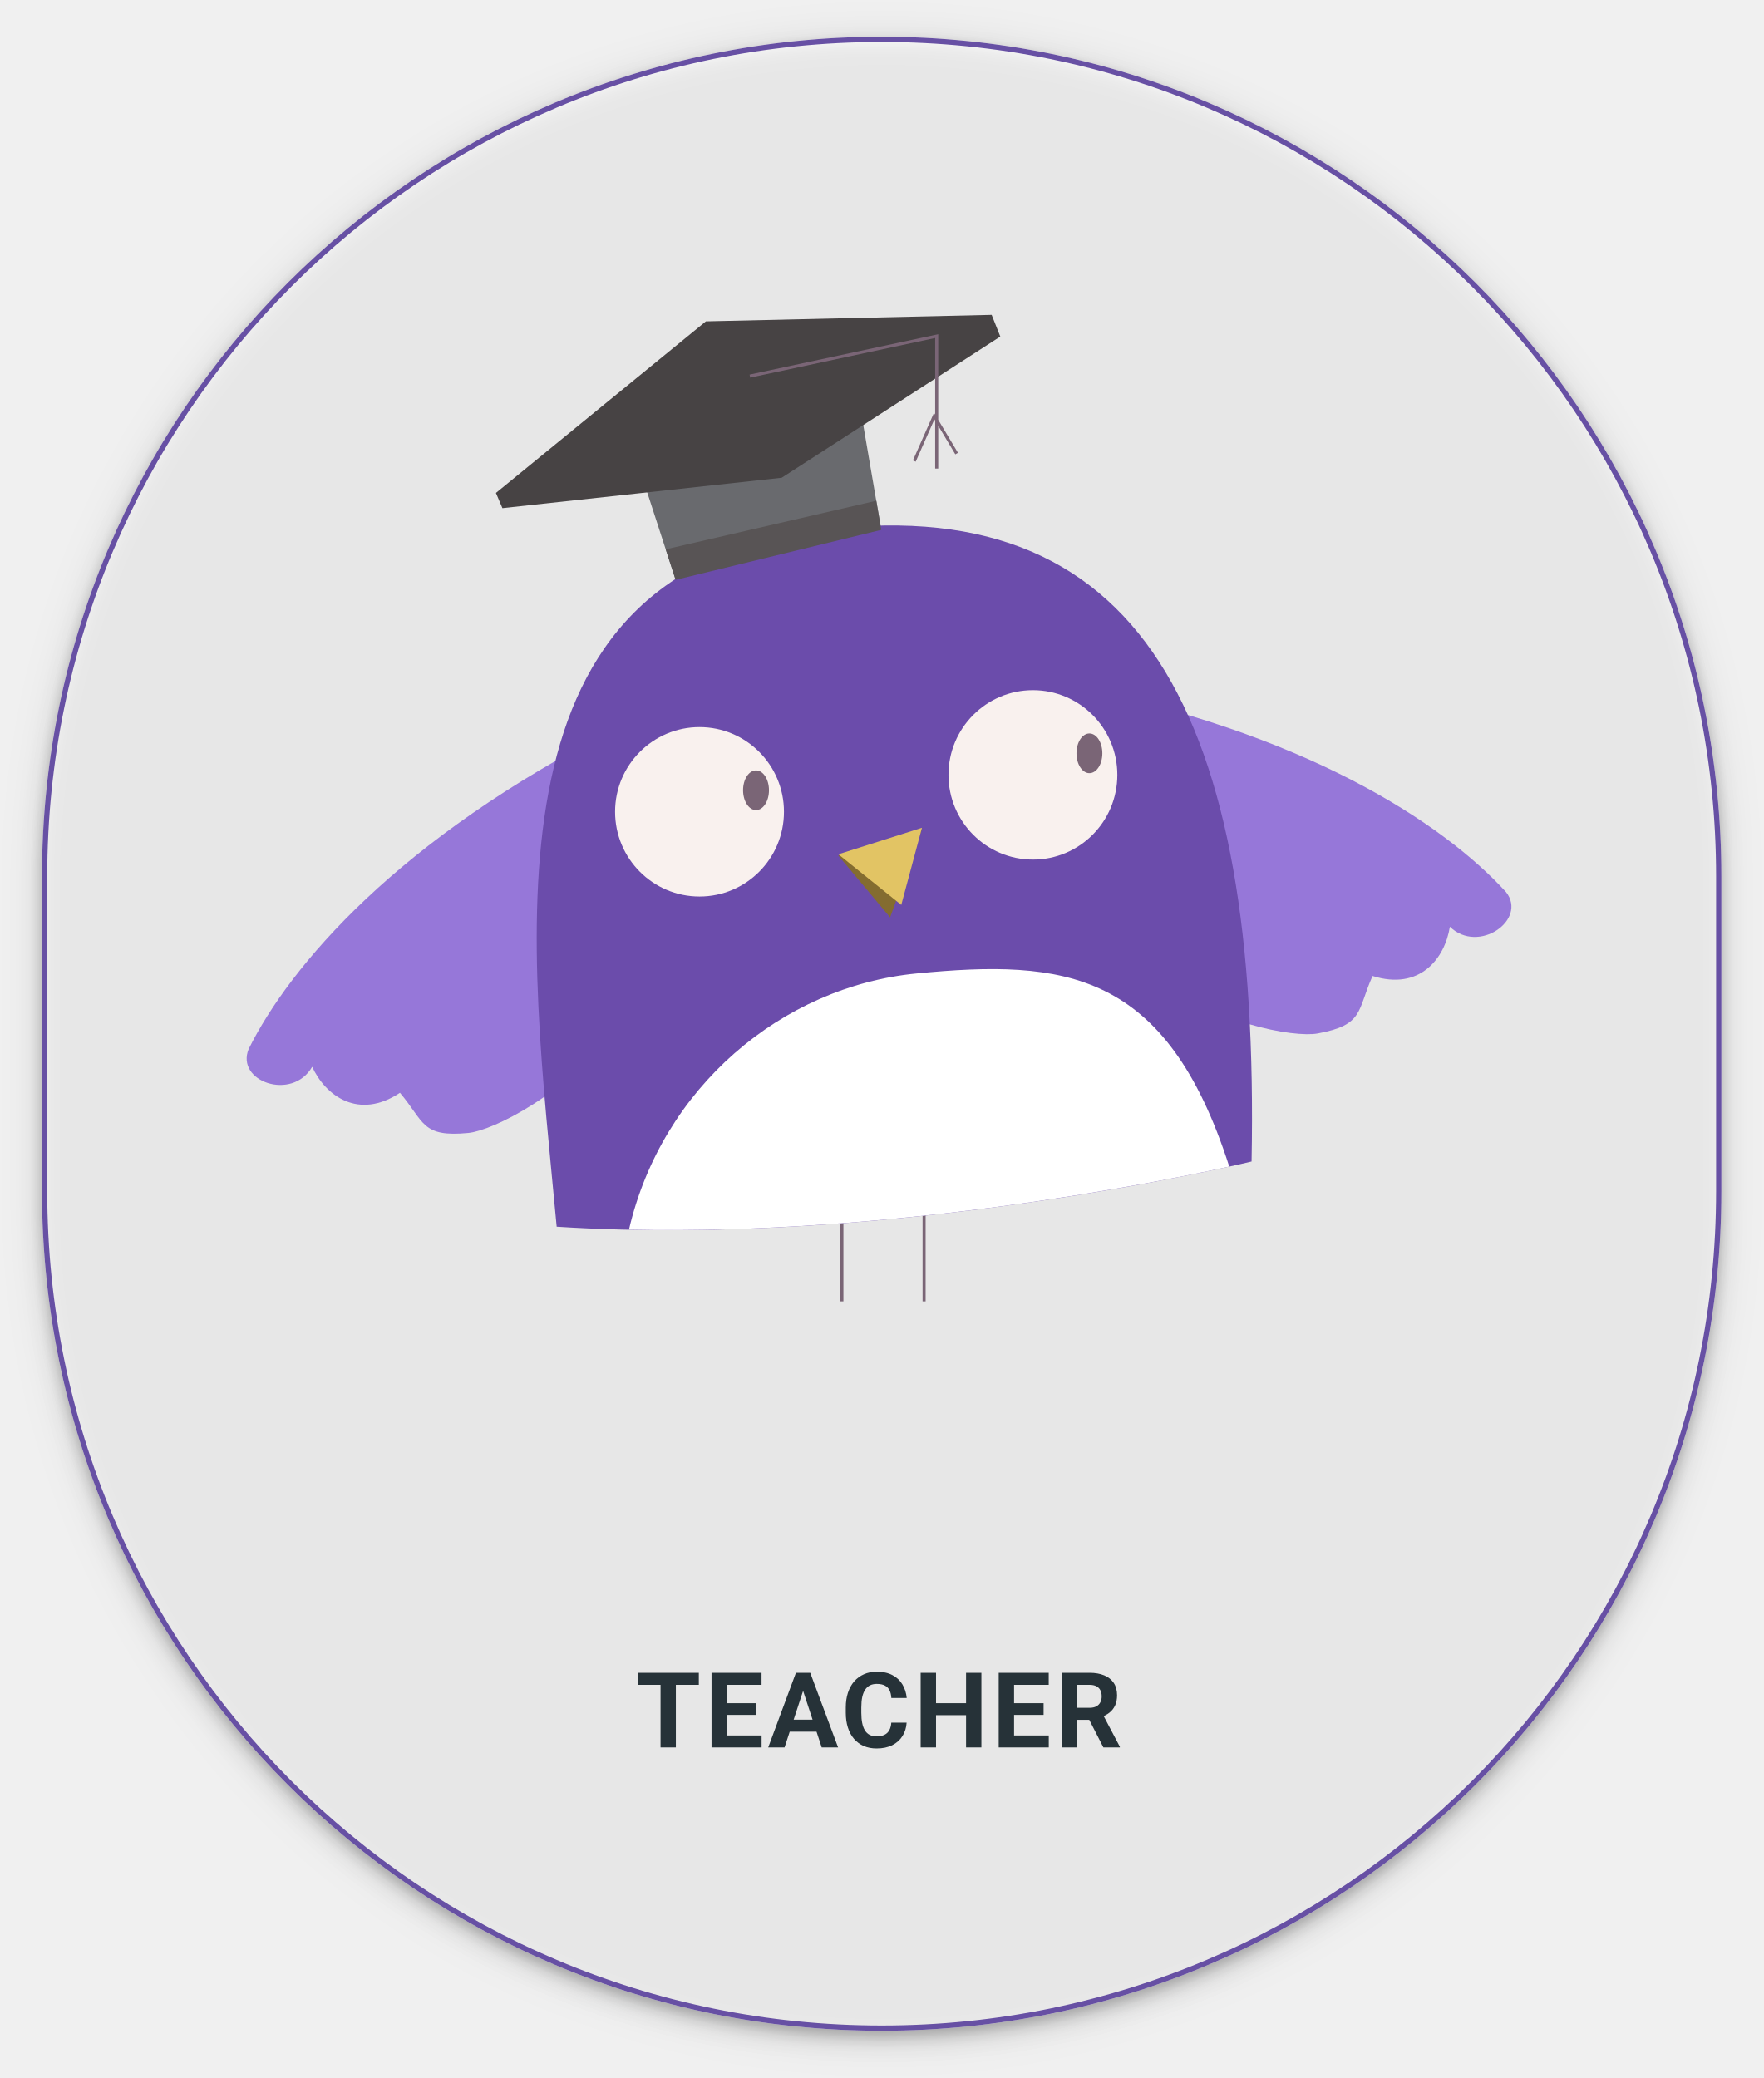
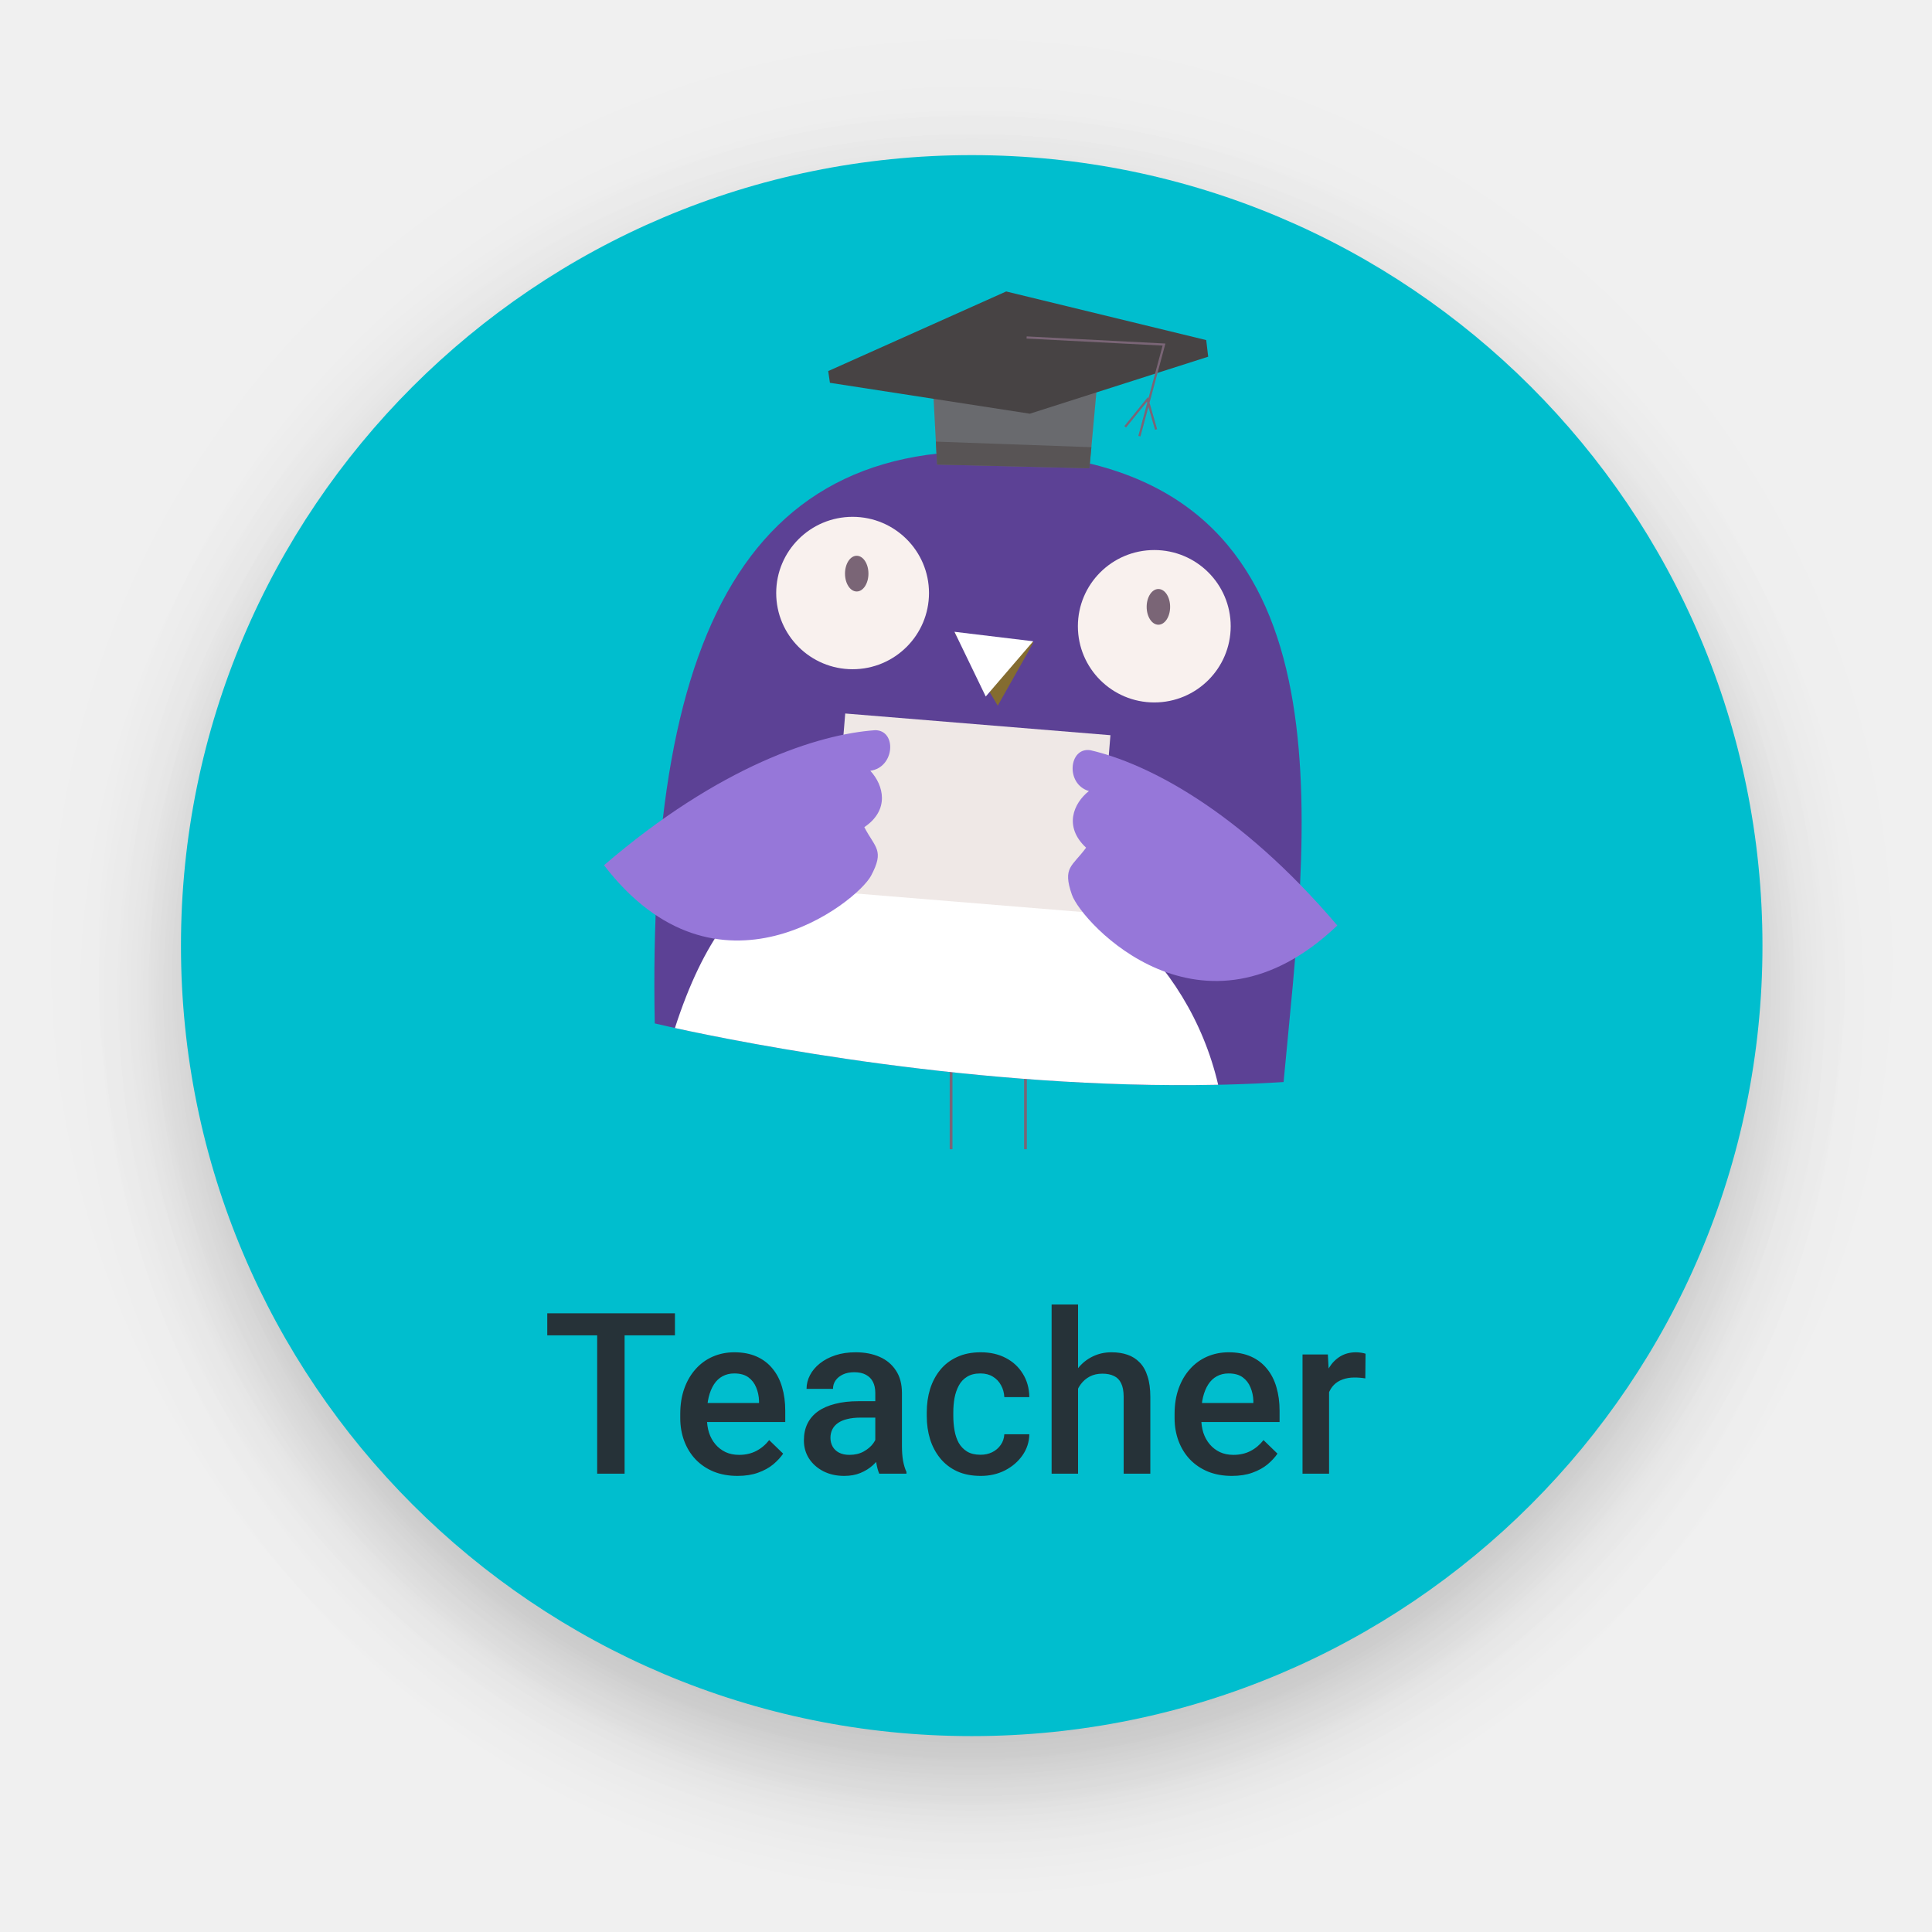
- <svg xmlns="http://www.w3.org/2000/svg" width="336" height="396" viewBox="0 0 336 396" fill="none">
-   <g filter="url(#filter0_ddd_489_1717)">
-     <rect x="8" y="7" width="320" height="380" rx="160" fill="white" fill-opacity="0.75" />
-     <path d="M202.726 130.519C248.687 139.309 275.118 157.001 286.976 170.004C291.108 175.254 281.75 181.909 276.268 176.607C275.327 182.633 270.555 188.839 261.539 185.987C258.557 192.602 259.952 195.308 251.093 196.942C242.119 198.598 188.723 186.267 202.72 130.519H202.726Z" fill="#9677D9" />
-     <path d="M117.571 138.696C75.783 159.824 55.217 184.131 47.382 199.904C44.842 206.088 55.671 209.908 59.484 203.299C62.036 208.835 68.325 213.484 76.213 208.252C80.892 213.787 80.288 216.774 89.251 215.905C98.342 215.024 146.297 188.43 117.565 138.702L117.571 138.696Z" fill="#9677D9" />
-     <path d="M160.71 230.202H160.129V247.999H160.71V230.202Z" fill="#7A6576" />
-     <path d="M176.374 230.202H175.793V247.999H176.374V230.202Z" fill="#7A6576" />
-     <path d="M128.739 110.499L122.555 91.46L163.802 76.976L167.923 100.979L128.739 110.499Z" fill="#696A6E" />
-     <path d="M106.074 233.766C101.127 180.369 90.816 110.416 154.337 101.311C217.859 92.199 240.133 136.491 238.483 221.347C238.483 221.347 170.421 237.908 106.074 233.766Z" fill="#6B4CAB" />
-     <path d="M149.382 154.702C149.382 145.789 142.181 138.562 133.293 138.562C124.405 138.562 117.203 145.789 117.203 154.702C117.203 163.615 124.405 170.848 133.293 170.848C142.181 170.848 149.382 163.621 149.382 154.702Z" fill="#F9F1EE" />
-     <path d="M146.525 150.595C146.525 152.689 145.42 154.381 144.06 154.381C142.7 154.381 141.59 152.689 141.59 150.595C141.59 148.501 142.694 146.815 144.06 146.815C145.426 146.815 146.525 148.507 146.525 150.595Z" fill="#7A6576" />
-     <path d="M212.904 147.663C212.904 138.75 205.702 131.522 196.82 131.522C187.938 131.522 180.73 138.75 180.73 147.663C180.73 156.576 187.932 163.809 196.82 163.809C205.708 163.809 212.904 156.582 212.904 147.663Z" fill="#F9F1EE" />
-     <path d="M210.05 143.554C210.05 145.648 208.946 147.34 207.586 147.34C206.226 147.34 205.121 145.648 205.121 143.554C205.121 141.46 206.22 139.774 207.586 139.774C208.952 139.774 210.05 141.466 210.05 143.554Z" fill="#7A6576" />
-     <path d="M159.727 163.028L169.608 174.823L175.671 158.041L159.727 163.028Z" fill="#846C30" />
-     <path d="M159.75 162.798L171.736 172.446L175.677 157.746L159.75 162.798Z" fill="#E2C464" />
-     <path d="M94.496 93.938L134.505 61.242L188.959 60L190.604 64.136L148.944 91.044L95.734 96.837L94.496 93.938Z" fill="#474344" />
-     <path d="M128.737 110.499L167.921 100.979L166.973 95.426L126.848 104.683L128.737 110.499Z" fill="#585455" />
-     <path d="M119.85 234.338C170.252 235.417 219.771 225.495 234.233 222.316C222.2 184.849 202.768 182.778 174.681 185.508C148.954 188.004 126.127 207.26 119.844 234.338H119.85Z" fill="white" />
-     <path d="M182.535 86.286L178.774 79.998V63.694L142.828 71.388L142.95 71.96L178.193 64.412V79.03L177.972 78.662L173.95 87.745L174.479 87.984L178.048 79.922L178.193 80.162V89.291H178.774V81.136L182.035 86.584L182.535 86.286Z" fill="#7A6576" />
-     <path d="M128.785 318.781V333H125.865V318.781H128.785ZM133.16 318.781V321.076H121.559V318.781H133.16ZM145.121 330.715V333H137.553V330.715H145.121ZM138.51 318.781V333H135.58V318.781H138.51ZM144.135 324.572V326.799H137.553V324.572H144.135ZM145.111 318.781V321.076H137.553V318.781H145.111ZM153.361 321.213L149.494 333H146.379L151.662 318.781H153.645L153.361 321.213ZM156.574 333L152.697 321.213L152.385 318.781H154.387L159.699 333H156.574ZM156.398 327.707V330.002H148.889V327.707H156.398ZM169.834 328.283H172.754C172.695 329.24 172.432 330.09 171.963 330.832C171.501 331.574 170.853 332.154 170.02 332.57C169.193 332.987 168.197 333.195 167.031 333.195C166.12 333.195 165.303 333.039 164.58 332.727C163.857 332.408 163.239 331.952 162.725 331.359C162.217 330.767 161.829 330.051 161.562 329.211C161.296 328.371 161.162 327.43 161.162 326.389V325.402C161.162 324.361 161.299 323.42 161.572 322.58C161.852 321.734 162.249 321.014 162.764 320.422C163.285 319.829 163.906 319.374 164.629 319.055C165.352 318.736 166.159 318.576 167.051 318.576C168.236 318.576 169.235 318.791 170.049 319.221C170.869 319.65 171.504 320.243 171.953 320.998C172.409 321.753 172.682 322.613 172.773 323.576H169.844C169.811 323.003 169.697 322.518 169.502 322.121C169.307 321.717 169.01 321.415 168.613 321.213C168.223 321.005 167.702 320.9 167.051 320.9C166.562 320.9 166.136 320.992 165.771 321.174C165.407 321.356 165.101 321.633 164.854 322.004C164.606 322.375 164.421 322.844 164.297 323.41C164.18 323.97 164.121 324.628 164.121 325.383V326.389C164.121 327.124 164.176 327.772 164.287 328.332C164.398 328.885 164.567 329.354 164.795 329.738C165.029 330.116 165.329 330.402 165.693 330.598C166.064 330.786 166.51 330.881 167.031 330.881C167.643 330.881 168.148 330.783 168.545 330.588C168.942 330.393 169.245 330.103 169.453 329.719C169.668 329.335 169.795 328.856 169.834 328.283ZM184.91 324.572V326.857H177.488V324.572H184.91ZM178.357 318.781V333H175.428V318.781H178.357ZM187 318.781V333H184.08V318.781H187ZM199.84 330.715V333H192.271V330.715H199.84ZM193.229 318.781V333H190.299V318.781H193.229ZM198.854 324.572V326.799H192.271V324.572H198.854ZM199.83 318.781V321.076H192.271V318.781H199.83ZM202.299 318.781H207.602C208.689 318.781 209.623 318.944 210.404 319.27C211.192 319.595 211.798 320.077 212.221 320.715C212.644 321.353 212.855 322.137 212.855 323.068C212.855 323.83 212.725 324.484 212.465 325.031C212.211 325.572 211.85 326.024 211.381 326.389C210.919 326.747 210.375 327.033 209.75 327.248L208.822 327.736H204.213L204.193 325.451H207.621C208.135 325.451 208.562 325.36 208.9 325.178C209.239 324.995 209.493 324.742 209.662 324.416C209.838 324.09 209.926 323.713 209.926 323.283C209.926 322.827 209.841 322.434 209.672 322.102C209.503 321.77 209.245 321.516 208.9 321.34C208.555 321.164 208.122 321.076 207.602 321.076H205.229V333H202.299V318.781ZM210.248 333L207.006 326.662L210.102 326.643L213.383 332.863V333H210.248Z" fill="#263238" />
-     <rect x="8.5" y="7.5" width="319" height="379" rx="159.5" stroke="#6750A4" />
+ <svg xmlns="http://www.w3.org/2000/svg" width="137" height="137" viewBox="0 0 137 137" fill="none">
+   <g filter="url(#filter0_ddd_817_53563)">
+     <g clip-path="url(#clip0_817_53563)">
+       <path d="M68.905 123.109C99.873 123.109 124.978 98.013 124.978 67.055C124.978 36.096 99.873 11 68.905 11C37.937 11 12.832 36.096 12.832 67.055C12.832 98.013 37.937 123.109 68.905 123.109Z" fill="#00BECE" />
+       <path d="M72.815 75.537H72.619V81.494H72.815V75.537Z" fill="#7A6576" />
+       <path d="M67.54 75.537H67.344V81.494H67.54V75.537Z" fill="#7A6576" />
+       <path d="M91.02 76.728C92.686 58.855 96.158 35.441 74.766 32.393C53.374 29.343 45.873 44.169 46.429 72.571C46.429 72.571 69.35 78.115 91.02 76.728Z" fill="#5C4195" />
+       <path d="M76.434 44.407C76.434 41.423 78.859 39.004 81.852 39.004C84.845 39.004 87.27 41.423 87.27 44.407C87.27 47.39 84.845 49.811 81.852 49.811C78.859 49.811 76.434 47.392 76.434 44.407Z" fill="#F9F1EE" />
+       <path d="M81.311 43.032C81.311 43.733 81.683 44.3 82.142 44.3C82.603 44.3 82.975 43.733 82.975 43.032C82.975 42.331 82.603 41.767 82.142 41.767C81.683 41.767 81.311 42.333 81.311 43.032Z" fill="#7A6576" />
+       <path d="M55.041 42.052C55.041 39.069 57.466 36.649 60.458 36.649C63.449 36.649 65.876 39.069 65.876 42.052C65.876 45.035 63.451 47.456 60.458 47.456C57.465 47.456 55.041 45.037 55.041 42.052Z" fill="#F9F1EE" />
+       <path d="M59.92 40.675C59.92 41.376 60.29 41.943 60.75 41.943C61.21 41.943 61.582 41.376 61.582 40.675C61.582 39.974 61.21 39.41 60.75 39.41C60.29 39.41 59.92 39.976 59.92 40.675Z" fill="#7A6576" />
+       <path d="M86.38 76.922C69.406 77.283 52.73 73.962 47.859 72.898C51.911 60.357 58.456 59.664 67.914 60.577C76.58 61.413 84.266 67.858 86.382 76.922H86.38Z" fill="white" />
+       <path d="M73.288 45.545L70.751 50.04L67.701 44.897L73.288 45.545Z" fill="#846C30" />
+       <path d="M73.266 45.473L69.9 49.39L67.682 44.801L73.266 45.473Z" fill="white" />
+       <path d="M59.936 50.595L58.898 63.212L77.704 64.751L78.742 52.134L59.936 50.595Z" fill="#EFE8E6" />
+       <path d="M94.831 65.626C87.833 57.402 81.275 54.105 77.319 53.199C75.796 52.962 75.53 55.594 77.215 56.094C76.115 56.965 75.415 58.624 77.016 60.11C76.029 61.458 75.328 61.483 76.01 63.445C76.701 65.435 85.255 74.746 94.829 65.628L94.831 65.626Z" fill="#9677D9" />
+       <path d="M42.832 61.354C51.022 54.31 58.013 52.062 62.061 51.779C63.602 51.781 63.457 54.423 61.714 54.655C62.668 55.686 63.1 57.434 61.29 58.654C62.055 60.136 62.742 60.271 61.765 62.104C60.775 63.963 50.877 71.843 42.832 61.354Z" fill="#9677D9" />
+       <path d="M66.45 32.944L66.165 27.616L77.845 26.743L77.253 33.206L66.45 32.944Z" fill="#696A6E" />
+       <path d="M58.73 26.313L71.349 20.668L85.534 24.116L85.674 25.294L73.027 29.336L58.85 27.145L58.73 26.313Z" fill="#474344" />
+       <path d="M66.449 32.944L77.252 33.205L77.391 31.711L66.362 31.316L66.449 32.944Z" fill="#585455" />
+       <path d="M82.053 30.435L81.514 28.557L82.641 24.361L72.802 23.854L72.794 24.009L82.441 24.506L81.43 28.267L81.398 28.158L79.729 30.217L79.849 30.315L81.331 28.487L81.352 28.559L80.721 30.908L80.871 30.948L81.435 28.85L81.903 30.477L82.053 30.435Z" fill="#7A6576" />
+     </g>
+     <path d="M44.291 93.126V104.501H42.346V93.126H44.291ZM47.861 93.126V94.689H38.807V93.126H47.861ZM52.3 104.658C51.675 104.658 51.11 104.556 50.605 104.353C50.105 104.145 49.678 103.856 49.324 103.486C48.975 103.116 48.707 102.681 48.519 102.181C48.332 101.681 48.238 101.142 48.238 100.564V100.251C48.238 99.59 48.334 98.991 48.527 98.455C48.72 97.918 48.988 97.46 49.332 97.08C49.675 96.694 50.082 96.4 50.55 96.197C51.019 95.994 51.527 95.892 52.074 95.892C52.678 95.892 53.207 95.994 53.66 96.197C54.113 96.4 54.488 96.686 54.785 97.056C55.087 97.421 55.311 97.856 55.457 98.361C55.608 98.866 55.683 99.423 55.683 100.033V100.837H49.152V99.486H53.824V99.337C53.813 98.999 53.746 98.681 53.621 98.384C53.501 98.087 53.316 97.848 53.066 97.665C52.816 97.483 52.483 97.392 52.066 97.392C51.754 97.392 51.475 97.46 51.23 97.595C50.99 97.725 50.79 97.915 50.629 98.165C50.467 98.415 50.342 98.718 50.254 99.072C50.17 99.421 50.129 99.814 50.129 100.251V100.564C50.129 100.934 50.178 101.278 50.277 101.595C50.381 101.908 50.532 102.181 50.73 102.416C50.928 102.65 51.168 102.835 51.449 102.97C51.73 103.1 52.05 103.166 52.41 103.166C52.863 103.166 53.267 103.074 53.621 102.892C53.975 102.71 54.282 102.452 54.543 102.119L55.535 103.08C55.352 103.345 55.115 103.6 54.824 103.845C54.532 104.085 54.175 104.28 53.754 104.431C53.337 104.582 52.852 104.658 52.3 104.658ZM62.068 102.806V98.775C62.068 98.473 62.013 98.212 61.904 97.994C61.794 97.775 61.627 97.606 61.404 97.486C61.185 97.366 60.909 97.306 60.575 97.306C60.268 97.306 60.002 97.358 59.779 97.462C59.554 97.567 59.38 97.707 59.255 97.884C59.13 98.061 59.068 98.262 59.068 98.486H57.193C57.193 98.153 57.273 97.83 57.435 97.517C57.596 97.205 57.831 96.926 58.138 96.681C58.445 96.436 58.812 96.244 59.239 96.103C59.666 95.962 60.146 95.892 60.677 95.892C61.312 95.892 61.875 95.999 62.364 96.212C62.859 96.426 63.247 96.749 63.529 97.181C63.815 97.608 63.958 98.145 63.958 98.79V102.548C63.958 102.934 63.984 103.28 64.036 103.587C64.094 103.889 64.174 104.153 64.278 104.376V104.501H62.349C62.26 104.298 62.19 104.041 62.138 103.728C62.091 103.41 62.068 103.103 62.068 102.806ZM62.341 99.361L62.357 100.525H61.005C60.656 100.525 60.349 100.559 60.083 100.626C59.818 100.689 59.596 100.783 59.419 100.908C59.242 101.033 59.109 101.184 59.021 101.361C58.932 101.538 58.888 101.738 58.888 101.962C58.888 102.186 58.94 102.392 59.044 102.58C59.148 102.762 59.299 102.905 59.497 103.009C59.7 103.113 59.945 103.166 60.232 103.166C60.617 103.166 60.953 103.087 61.239 102.931C61.531 102.77 61.76 102.574 61.927 102.345C62.094 102.111 62.182 101.889 62.193 101.681L62.802 102.517C62.739 102.731 62.633 102.96 62.482 103.205C62.331 103.449 62.133 103.684 61.888 103.908C61.648 104.126 61.359 104.306 61.021 104.447C60.687 104.587 60.302 104.658 59.864 104.658C59.312 104.658 58.82 104.548 58.388 104.33C57.956 104.106 57.617 103.806 57.372 103.431C57.127 103.051 57.005 102.621 57.005 102.142C57.005 101.694 57.088 101.298 57.255 100.955C57.427 100.606 57.677 100.314 58.005 100.08C58.338 99.845 58.745 99.668 59.224 99.548C59.703 99.423 60.25 99.361 60.864 99.361H62.341ZM69.53 103.158C69.837 103.158 70.113 103.098 70.358 102.978C70.608 102.853 70.809 102.681 70.96 102.462C71.116 102.244 71.202 101.991 71.218 101.705H72.991C72.981 102.251 72.819 102.749 72.507 103.197C72.194 103.645 71.78 104.001 71.264 104.267C70.749 104.528 70.178 104.658 69.553 104.658C68.908 104.658 68.345 104.548 67.866 104.33C67.387 104.106 66.988 103.798 66.671 103.408C66.353 103.017 66.113 102.567 65.952 102.056C65.796 101.546 65.718 100.999 65.718 100.416V100.142C65.718 99.559 65.796 99.012 65.952 98.501C66.113 97.986 66.353 97.533 66.671 97.142C66.988 96.751 67.387 96.447 67.866 96.228C68.345 96.004 68.905 95.892 69.546 95.892C70.223 95.892 70.817 96.028 71.327 96.298C71.837 96.564 72.238 96.936 72.53 97.415C72.827 97.889 72.981 98.442 72.991 99.072H71.218C71.202 98.759 71.124 98.478 70.983 98.228C70.848 97.973 70.655 97.77 70.405 97.619C70.16 97.468 69.866 97.392 69.522 97.392C69.142 97.392 68.827 97.47 68.577 97.626C68.327 97.778 68.132 97.986 67.991 98.251C67.85 98.512 67.749 98.806 67.686 99.134C67.629 99.457 67.6 99.793 67.6 100.142V100.416C67.6 100.764 67.629 101.103 67.686 101.431C67.744 101.759 67.843 102.054 67.983 102.314C68.129 102.569 68.327 102.775 68.577 102.931C68.827 103.082 69.145 103.158 69.53 103.158ZM76.446 92.501V104.501H74.571V92.501H76.446ZM76.118 99.962L75.508 99.955C75.513 99.371 75.594 98.832 75.75 98.337C75.912 97.843 76.136 97.413 76.422 97.048C76.714 96.678 77.063 96.395 77.469 96.197C77.875 95.994 78.326 95.892 78.821 95.892C79.237 95.892 79.612 95.949 79.946 96.064C80.284 96.178 80.576 96.363 80.821 96.619C81.066 96.869 81.25 97.197 81.375 97.603C81.506 98.004 81.571 98.494 81.571 99.072V104.501H79.68V99.056C79.68 98.65 79.62 98.327 79.5 98.087C79.386 97.848 79.216 97.676 78.993 97.572C78.769 97.462 78.495 97.408 78.172 97.408C77.834 97.408 77.534 97.475 77.274 97.611C77.019 97.746 76.805 97.931 76.633 98.165C76.461 98.4 76.331 98.671 76.243 98.978C76.159 99.285 76.118 99.613 76.118 99.962ZM87.353 104.658C86.728 104.658 86.163 104.556 85.658 104.353C85.158 104.145 84.731 103.856 84.377 103.486C84.028 103.116 83.76 102.681 83.572 102.181C83.385 101.681 83.291 101.142 83.291 100.564V100.251C83.291 99.59 83.387 98.991 83.58 98.455C83.773 97.918 84.041 97.46 84.385 97.08C84.728 96.694 85.135 96.4 85.603 96.197C86.072 95.994 86.58 95.892 87.127 95.892C87.731 95.892 88.26 95.994 88.713 96.197C89.166 96.4 89.541 96.686 89.838 97.056C90.14 97.421 90.364 97.856 90.51 98.361C90.661 98.866 90.736 99.423 90.736 100.033V100.837H84.205V99.486H88.877V99.337C88.867 98.999 88.799 98.681 88.674 98.384C88.554 98.087 88.369 97.848 88.119 97.665C87.869 97.483 87.536 97.392 87.119 97.392C86.807 97.392 86.528 97.46 86.283 97.595C86.044 97.725 85.843 97.915 85.682 98.165C85.52 98.415 85.395 98.718 85.307 99.072C85.223 99.421 85.182 99.814 85.182 100.251V100.564C85.182 100.934 85.231 101.278 85.33 101.595C85.434 101.908 85.585 102.181 85.783 102.416C85.981 102.65 86.221 102.835 86.502 102.97C86.783 103.1 87.103 103.166 87.463 103.166C87.916 103.166 88.32 103.074 88.674 102.892C89.028 102.71 89.335 102.452 89.596 102.119L90.588 103.08C90.406 103.345 90.169 103.6 89.877 103.845C89.585 104.085 89.228 104.28 88.807 104.431C88.39 104.582 87.906 104.658 87.353 104.658ZM94.246 97.658V104.501H92.363V96.048H94.16L94.246 97.658ZM96.832 95.994L96.816 97.744C96.701 97.723 96.576 97.707 96.441 97.697C96.311 97.686 96.181 97.681 96.05 97.681C95.728 97.681 95.444 97.728 95.199 97.822C94.954 97.91 94.748 98.04 94.582 98.212C94.42 98.379 94.295 98.582 94.207 98.822C94.118 99.061 94.066 99.33 94.05 99.626L93.621 99.658C93.621 99.126 93.673 98.634 93.777 98.181C93.881 97.728 94.037 97.33 94.246 96.986C94.459 96.642 94.725 96.374 95.043 96.181C95.365 95.988 95.738 95.892 96.16 95.892C96.274 95.892 96.397 95.903 96.527 95.923C96.662 95.944 96.764 95.968 96.832 95.994Z" fill="#263238" />
  </g>
  <defs>
-     <filter id="filter0_ddd_489_1717" x="0" y="0" width="336" height="396" filterUnits="userSpaceOnUse" color-interpolation-filters="sRGB">
+     <filter id="filter0_ddd_817_53563" x="0.832" y="0" width="136.146" height="136.109" filterUnits="userSpaceOnUse" color-interpolation-filters="sRGB">
      <feFlood flood-opacity="0" result="BackgroundImageFix" />
      <feColorMatrix in="SourceAlpha" type="matrix" values="0 0 0 0 0 0 0 0 0 0 0 0 0 0 0 0 0 0 127 0" result="hardAlpha" />
      <feOffset dy="1" />
+       <feGaussianBlur stdDeviation="6" />
+       <feColorMatrix type="matrix" values="0 0 0 0 0 0 0 0 0 0 0 0 0 0 0 0 0 0 0.04 0" />
+       <feBlend mode="normal" in2="BackgroundImageFix" result="effect1_dropShadow_817_53563" />
+       <feColorMatrix in="SourceAlpha" type="matrix" values="0 0 0 0 0 0 0 0 0 0 0 0 0 0 0 0 0 0 127 0" result="hardAlpha" />
+       <feOffset dy="4" />
      <feGaussianBlur stdDeviation="4" />
+       <feColorMatrix type="matrix" values="0 0 0 0 0 0 0 0 0 0 0 0 0 0 0 0 0 0 0.08 0" />
+       <feBlend mode="normal" in2="effect1_dropShadow_817_53563" result="effect2_dropShadow_817_53563" />
+       <feColorMatrix in="SourceAlpha" type="matrix" values="0 0 0 0 0 0 0 0 0 0 0 0 0 0 0 0 0 0 127 0" result="hardAlpha" />
+       <feOffset dy="3" />
+       <feGaussianBlur stdDeviation="3" />
      <feColorMatrix type="matrix" values="0 0 0 0 0 0 0 0 0 0 0 0 0 0 0 0 0 0 0.1 0" />
-       <feBlend mode="normal" in2="BackgroundImageFix" result="effect1_dropShadow_489_1717" />
-       <feColorMatrix in="SourceAlpha" type="matrix" values="0 0 0 0 0 0 0 0 0 0 0 0 0 0 0 0 0 0 127 0" result="hardAlpha" />
-       <feOffset dy="2" />
-       <feGaussianBlur stdDeviation="2" />
-       <feColorMatrix type="matrix" values="0 0 0 0 0 0 0 0 0 0 0 0 0 0 0 0 0 0 0.12 0" />
-       <feBlend mode="normal" in2="effect1_dropShadow_489_1717" result="effect2_dropShadow_489_1717" />
-       <feColorMatrix in="SourceAlpha" type="matrix" values="0 0 0 0 0 0 0 0 0 0 0 0 0 0 0 0 0 0 127 0" result="hardAlpha" />
-       <feOffset dy="1" />
-       <feGaussianBlur stdDeviation="1" />
-       <feColorMatrix type="matrix" values="0 0 0 0 0 0 0 0 0 0 0 0 0 0 0 0 0 0 0.16 0" />
-       <feBlend mode="normal" in2="effect2_dropShadow_489_1717" result="effect3_dropShadow_489_1717" />
-       <feBlend mode="normal" in="SourceGraphic" in2="effect3_dropShadow_489_1717" result="shape" />
+       <feBlend mode="normal" in2="effect2_dropShadow_817_53563" result="effect3_dropShadow_817_53563" />
+       <feBlend mode="normal" in="SourceGraphic" in2="effect3_dropShadow_817_53563" result="shape" />
    </filter>
+     <clipPath id="clip0_817_53563">
+       <rect width="112.146" height="112.109" fill="white" transform="translate(12.832 11)" />
+     </clipPath>
  </defs>
</svg>
